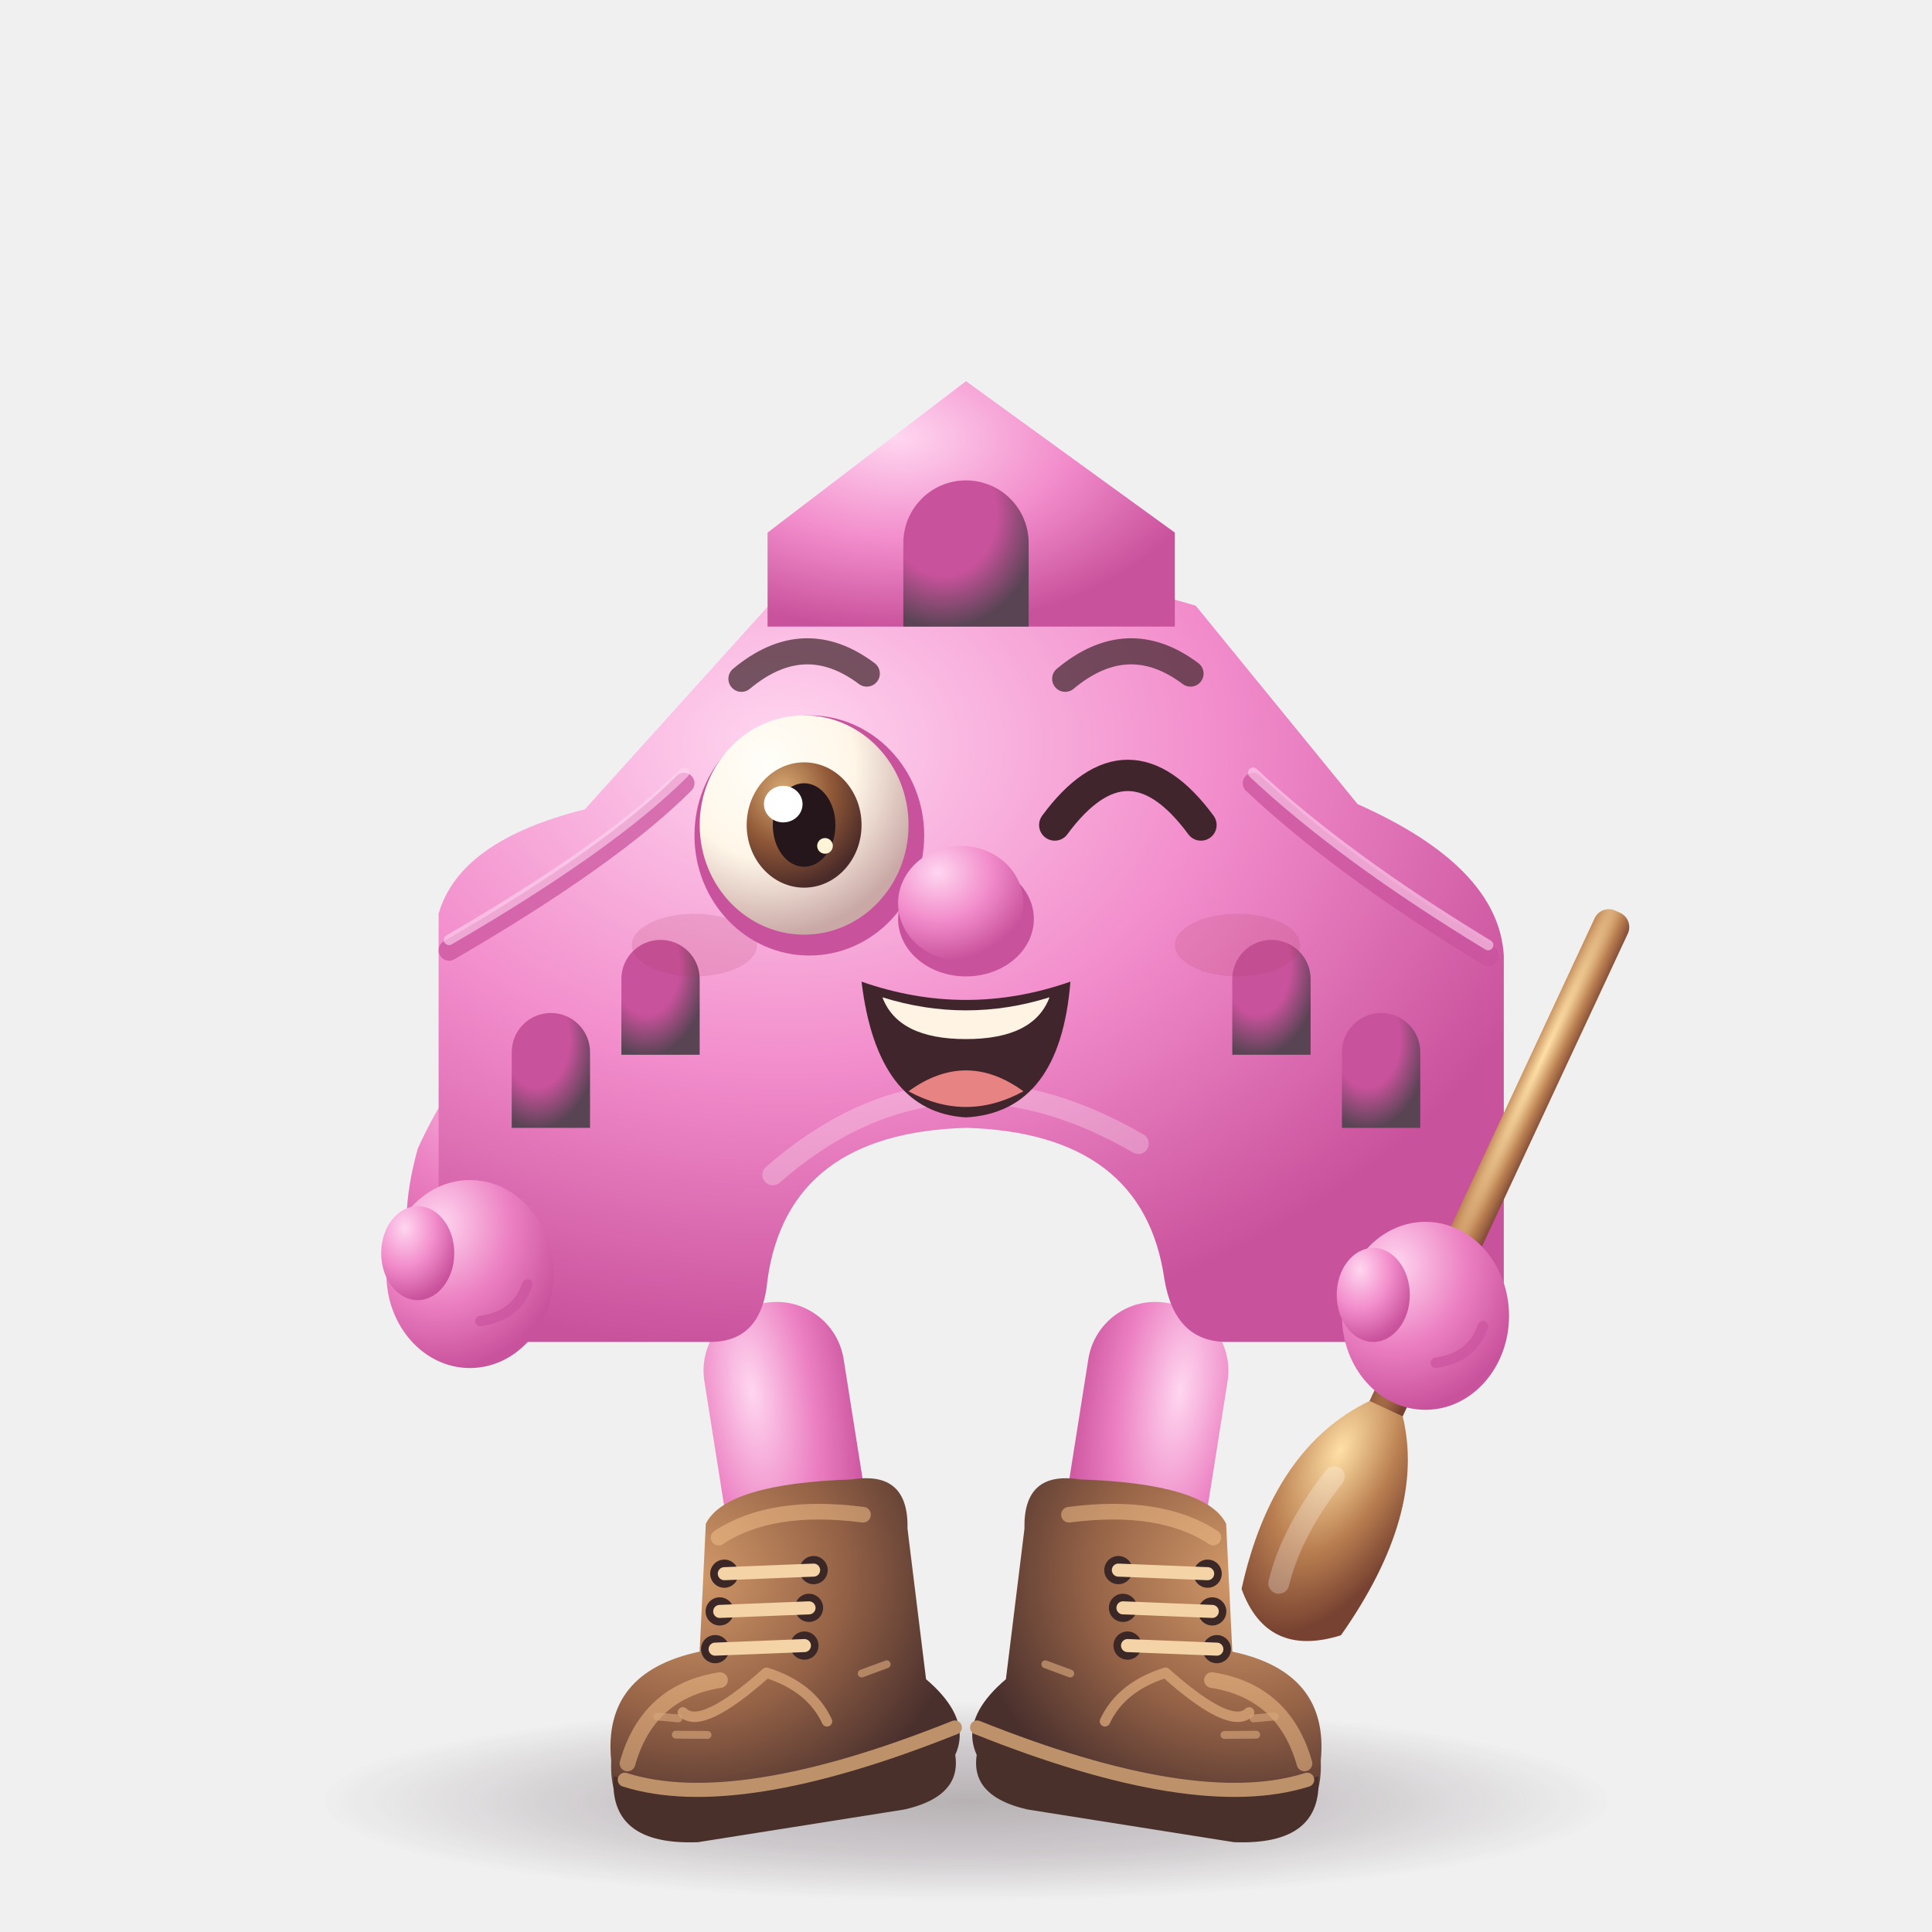
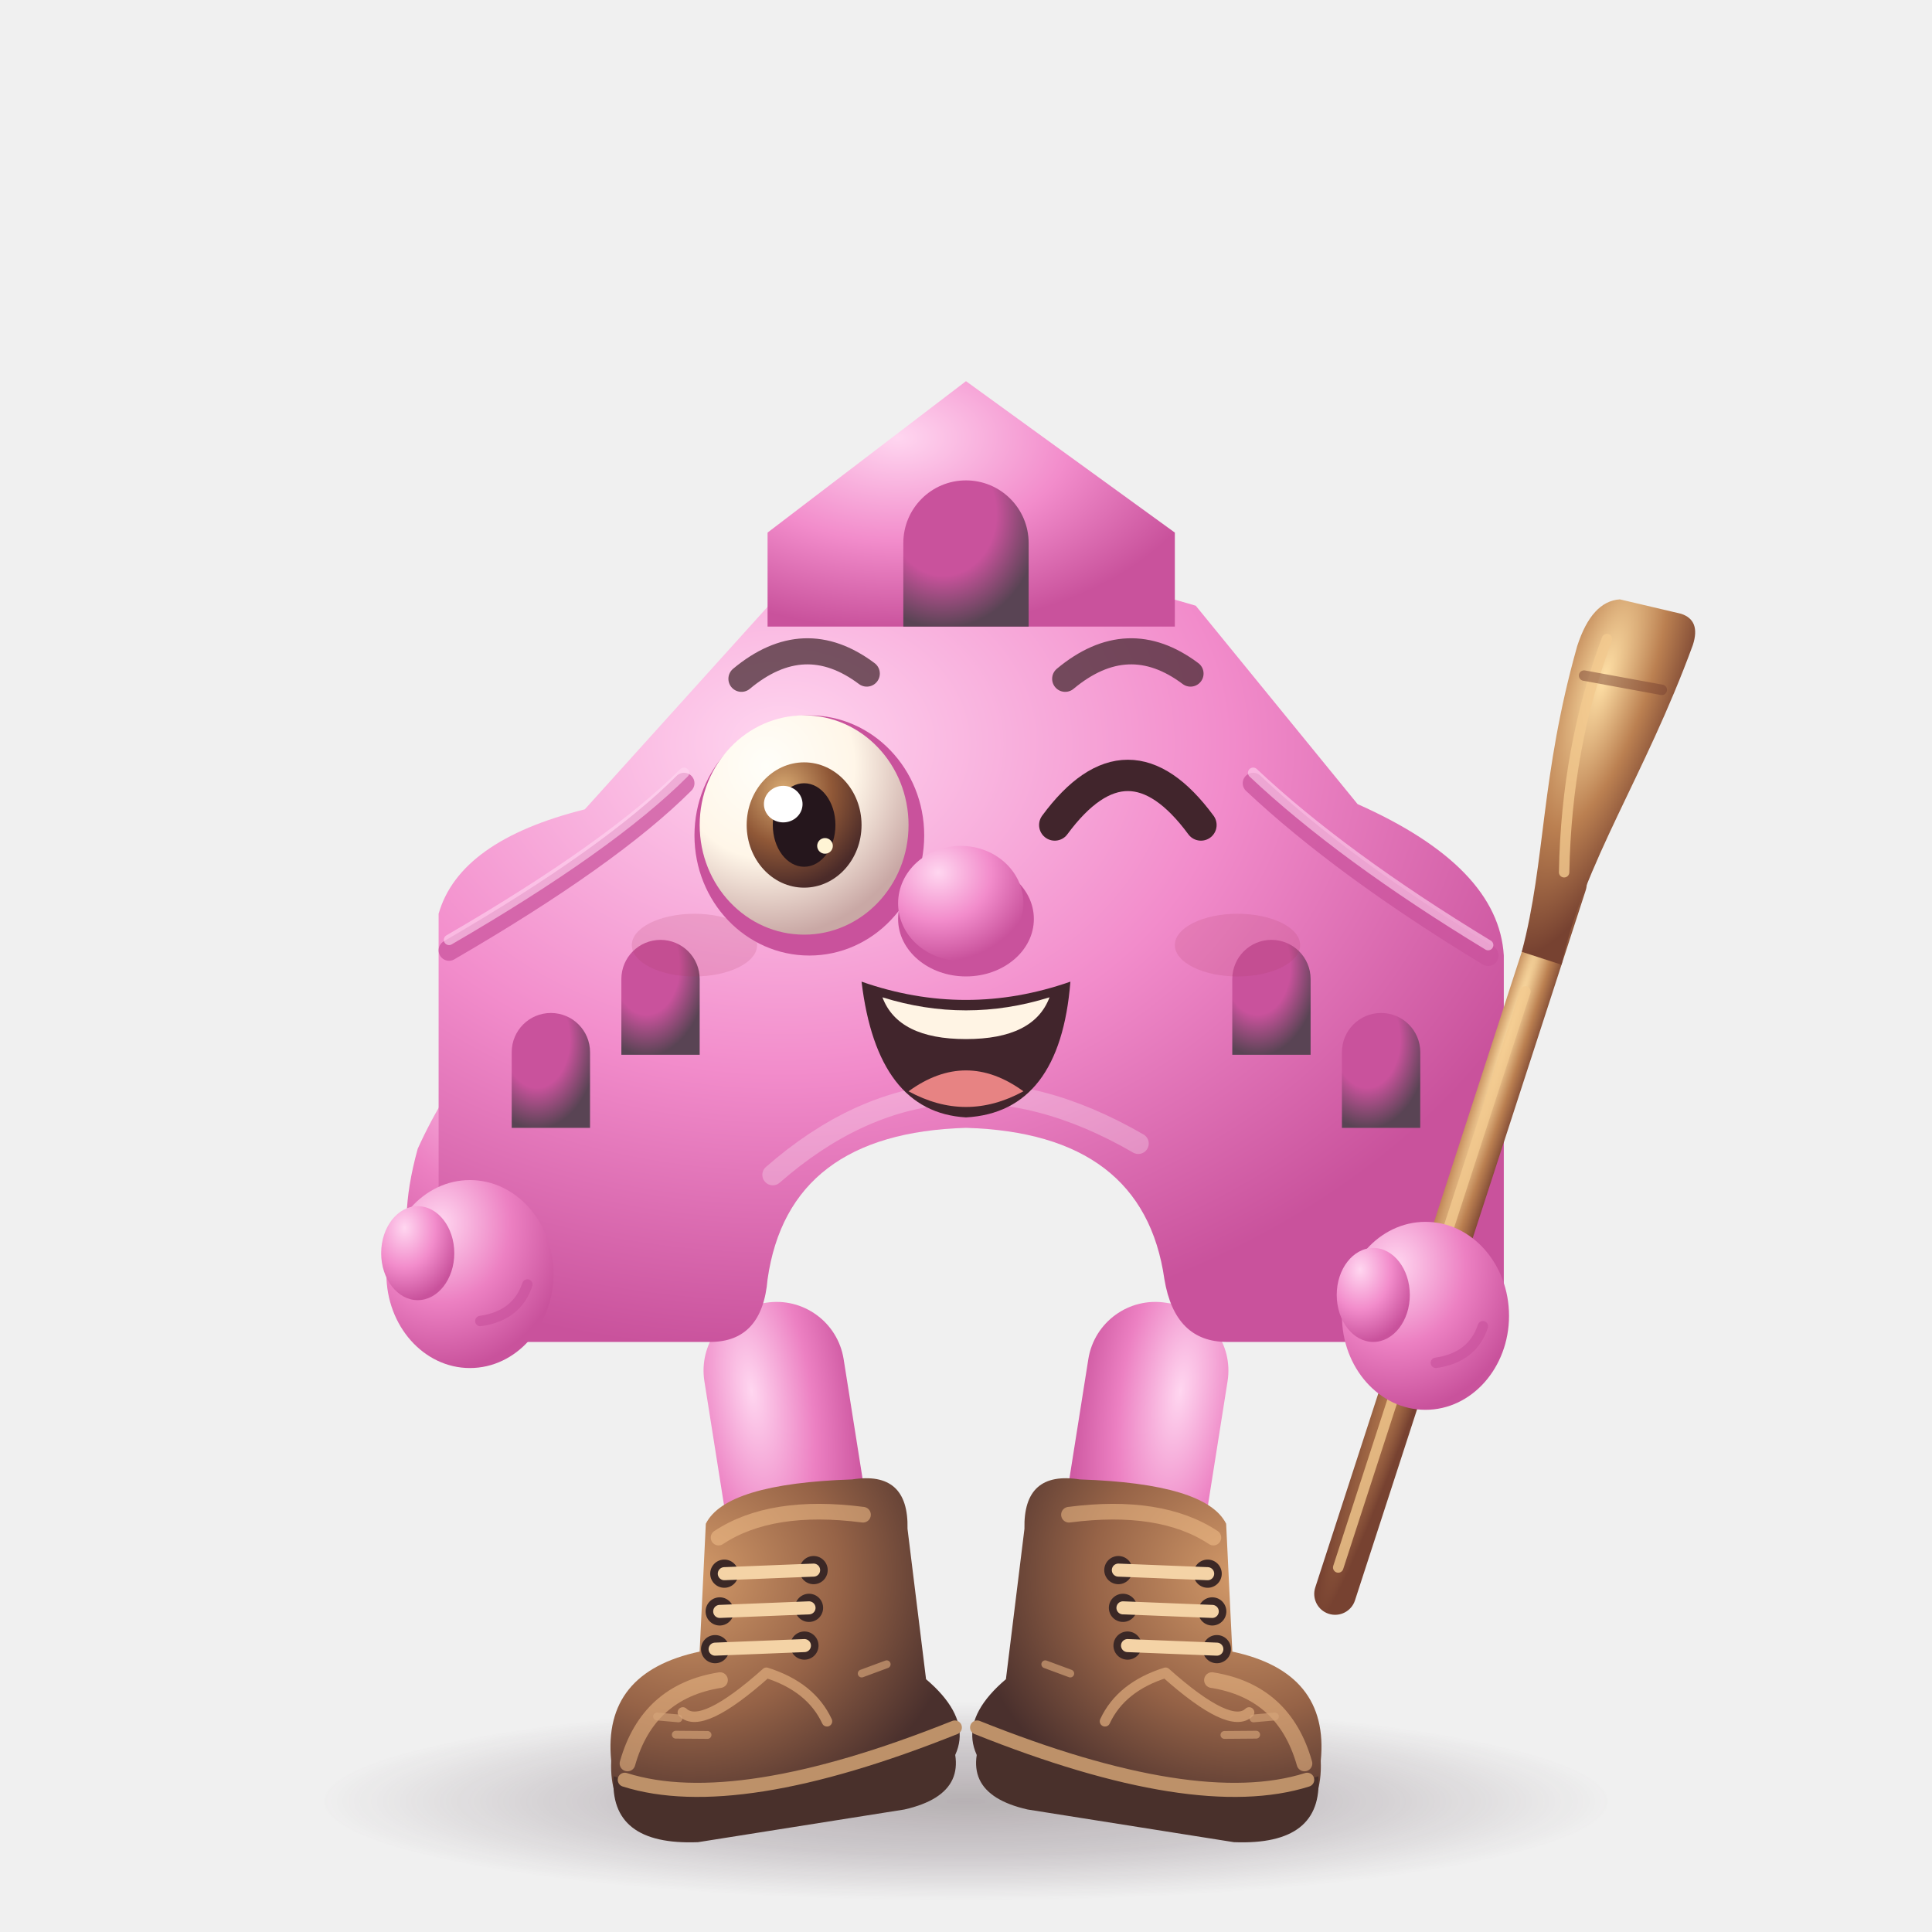
<svg xmlns="http://www.w3.org/2000/svg" viewBox="0 0 64 64" width="160" height="160" role="img" aria-label="Venice, Channels, checking">
  <defs>
    <radialGradient id="sm-venice-clay" cx="32%" cy="23%" r="78%">
      <stop offset="0" stop-color="#FFD6F0" />
      <stop offset="0.54" stop-color="#F28CCB" />
      <stop offset="1" stop-color="#C9529C" />
    </radialGradient>
    <radialGradient id="sm-venice-arm" cx="32%" cy="23%" r="78%">
      <stop offset="0" stop-color="#FFD6F0" />
      <stop offset="0.54" stop-color="#EC80C2" />
      <stop offset="1" stop-color="#C9529C" />
    </radialGradient>
    <radialGradient id="sm-venice-recess" cx="32%" cy="23%" r="78%">
      <stop offset="0" stop-color="#C9529C" />
      <stop offset="0.54" stop-color="#C9529C" />
      <stop offset="1" stop-color="#594454" />
    </radialGradient>
    <radialGradient id="sm-venice-boot" cx="32%" cy="23%" r="78%">
      <stop offset="0" stop-color="#d39a69" />
      <stop offset="0.54" stop-color="#966347" />
      <stop offset="1" stop-color="#4a302d" />
    </radialGradient>
    <radialGradient id="sm-venice-wood" cx="32%" cy="23%" r="78%">
      <stop offset="0" stop-color="#ffe0a6" />
      <stop offset="0.54" stop-color="#bb8051" />
      <stop offset="1" stop-color="#774231" />
    </radialGradient>
    <radialGradient id="sm-venice-gold" cx="32%" cy="23%" r="78%">
      <stop offset="0" stop-color="#fff5bb" />
      <stop offset="0.54" stop-color="#ebba54" />
      <stop offset="1" stop-color="#aa612e" />
    </radialGradient>
    <radialGradient id="sm-venice-red" cx="32%" cy="23%" r="78%">
      <stop offset="0" stop-color="#ffb3a4" />
      <stop offset="0.54" stop-color="#e47065" />
      <stop offset="1" stop-color="#a53247" />
    </radialGradient>
    <radialGradient id="sm-venice-white" cx="32%" cy="23%" r="78%">
      <stop offset="0" stop-color="#fffef9" />
      <stop offset="0.54" stop-color="#fff6e8" />
      <stop offset="1" stop-color="#c9a8a5" />
    </radialGradient>
    <radialGradient id="sm-venice-iris" cx="32%" cy="23%" r="78%">
      <stop offset="0" stop-color="#d9ab73" />
      <stop offset="0.54" stop-color="#905837" />
      <stop offset="1" stop-color="#4b2b29" />
    </radialGradient>
    <radialGradient id="sm-venice-floor">
      <stop stop-color="#38252e" stop-opacity=".31" />
      <stop offset=".55" stop-color="#483442" stop-opacity=".2" />
      <stop offset="1" stop-color="#483442" stop-opacity="0" />
    </radialGradient>
  </defs>
  <g transform="scale(0.17297) translate(35 0)">
    <ellipse cx="150" cy="345" rx="123" ry="19" fill="url(#sm-venice-floor)" />
    <g transform="translate(119 302) rotate(-9) scale(1 1)">
      <rect x="-13" y="-53" width="27" height="71" rx="13" fill="url(#sm-venice-arm)" />
      <path d="M-17-13Q-12-20 12-17Q23-17 21-6L20 23Q32 37 14 45H-27Q-45 44-42 29Q-41 12-22 11Z" fill="url(#sm-venice-boot)" />
      <path d="M-42 32Q-24 42 22 32Q27 46 12 47H-28Q-45 45-42 32Z" fill="#49302b" />
      <path d="M-40 33Q-20 43 24 33" fill="none" stroke="#bd9169" stroke-width="2.7" stroke-linecap="round" stroke-linejoin="round" />
      <path d="M-39 30Q-33 17-19 17M-15-10Q-4-15 13-10" fill="none" stroke="#f1bd89" stroke-width="3" opacity="0.55" stroke-linecap="round" stroke-linejoin="round" />
      <ellipse cx="-15" cy="-3" rx="2.7" ry="2.7" fill="#3b2826" />
      <ellipse cx="2" cy="-1" rx="2.7" ry="2.7" fill="#3b2826" />
      <path d="M-15 -3l17 2" fill="none" stroke="#f4d3a6" stroke-width="2.5" stroke-linecap="round" stroke-linejoin="round" />
      <ellipse cx="-17" cy="4" rx="2.7" ry="2.7" fill="#3b2826" />
      <ellipse cx="0" cy="6" rx="2.7" ry="2.7" fill="#3b2826" />
      <path d="M-17 4l17 2" fill="none" stroke="#f4d3a6" stroke-width="2.5" stroke-linecap="round" stroke-linejoin="round" />
      <ellipse cx="-19" cy="11" rx="2.7" ry="2.7" fill="#3b2826" />
      <ellipse cx="-2" cy="13" rx="2.7" ry="2.7" fill="#3b2826" />
      <path d="M-19 11l17 2" fill="none" stroke="#f4d3a6" stroke-width="2.5" stroke-linecap="round" stroke-linejoin="round" />
      <path d="M-10 17q-14 9-17 5M-10 17q8 4 10 11" fill="none" stroke="#dfad7d" stroke-width="2" opacity="0.7" stroke-linecap="round" stroke-linejoin="round" />
      <path d="M-29 26l6 1m-9-5l4 1m36-3l5-1" fill="none" stroke="#d5a47a" stroke-width="1.5" opacity="0.65" stroke-linecap="round" stroke-linejoin="round" />
    </g>
    <g transform="translate(181 302) rotate(9) scale(-1 1)">
      <rect x="-13" y="-53" width="27" height="71" rx="13" fill="url(#sm-venice-arm)" />
      <path d="M-17-13Q-12-20 12-17Q23-17 21-6L20 23Q32 37 14 45H-27Q-45 44-42 29Q-41 12-22 11Z" fill="url(#sm-venice-boot)" />
      <path d="M-42 32Q-24 42 22 32Q27 46 12 47H-28Q-45 45-42 32Z" fill="#49302b" />
      <path d="M-40 33Q-20 43 24 33" fill="none" stroke="#bd9169" stroke-width="2.7" stroke-linecap="round" stroke-linejoin="round" />
      <path d="M-39 30Q-33 17-19 17M-15-10Q-4-15 13-10" fill="none" stroke="#f1bd89" stroke-width="3" opacity="0.55" stroke-linecap="round" stroke-linejoin="round" />
      <ellipse cx="-15" cy="-3" rx="2.7" ry="2.7" fill="#3b2826" />
      <ellipse cx="2" cy="-1" rx="2.7" ry="2.7" fill="#3b2826" />
      <path d="M-15 -3l17 2" fill="none" stroke="#f4d3a6" stroke-width="2.5" stroke-linecap="round" stroke-linejoin="round" />
      <ellipse cx="-17" cy="4" rx="2.7" ry="2.7" fill="#3b2826" />
      <ellipse cx="0" cy="6" rx="2.7" ry="2.7" fill="#3b2826" />
      <path d="M-17 4l17 2" fill="none" stroke="#f4d3a6" stroke-width="2.5" stroke-linecap="round" stroke-linejoin="round" />
      <ellipse cx="-19" cy="11" rx="2.7" ry="2.7" fill="#3b2826" />
      <ellipse cx="-2" cy="13" rx="2.7" ry="2.7" fill="#3b2826" />
      <path d="M-19 11l17 2" fill="none" stroke="#f4d3a6" stroke-width="2.5" stroke-linecap="round" stroke-linejoin="round" />
      <path d="M-10 17q-14 9-17 5M-10 17q8 4 10 11" fill="none" stroke="#dfad7d" stroke-width="2" opacity="0.7" stroke-linecap="round" stroke-linejoin="round" />
      <path d="M-29 26l6 1m-9-5l4 1m36-3l5-1" fill="none" stroke="#d5a47a" stroke-width="1.5" opacity="0.65" stroke-linecap="round" stroke-linejoin="round" />
    </g>
    <path d="M111 187Q65 176 45 220Q37 249 59 254Q76 247 76 225L110 211Z" fill="url(#sm-venice-arm)" />
    <path d="M207 183Q238 183 250 239L232 254Q219 209 204 222Z" fill="url(#sm-venice-arm)" />
    <path d="M49 244V175Q53 161 77 155L114 114Q147 102 194 116L225 154Q252 166 253 183V245Q253 257 242 257H200Q190 257 188 245Q184 217 150 216Q116 217 112 245Q111 257 101 257H61Q49 257 49 244Z" fill="url(#sm-venice-clay)" />
    <path d="M112 102L150 73L190 102V120H112Z" fill="url(#sm-venice-clay)" />
    <path d="M138 120v-16a12 12 0 0 1 24 0v16Z" fill="url(#sm-venice-recess)" />
    <path d="M51 182Q82 164 96 150M205 150Q222 166 250 183" fill="none" stroke="#C9529C" stroke-width="4" opacity="0.73" stroke-linecap="round" stroke-linejoin="round" />
    <g transform="translate(0 -2)">
      <path d="M51 182Q82 164 96 150M205 150Q222 166 250 183" fill="none" stroke="#FFD6F0" stroke-width="2" opacity="0.6" stroke-linecap="round" stroke-linejoin="round" />
    </g>
    <path d="M63 216v-14.5a7.5 7.5 0 0 1 15 0v14.5Z" fill="url(#sm-venice-recess)" />
    <path d="M84 202v-14.5a7.5 7.5 0 0 1 15 0v14.5Z" fill="url(#sm-venice-recess)" />
    <path d="M201 202v-14.5a7.5 7.5 0 0 1 15 0v14.5Z" fill="url(#sm-venice-recess)" />
    <path d="M222 216v-14.5a7.5 7.5 0 0 1 15 0v14.5Z" fill="url(#sm-venice-recess)" />
    <path d="M113 225Q145 197 183 219" fill="none" stroke="white" stroke-width="4" opacity="0.26" stroke-linecap="round" stroke-linejoin="round" />
    <ellipse cx="55" cy="244" rx="16" ry="18" fill="url(#sm-venice-arm)" />
    <ellipse cx="45" cy="240" rx="7" ry="9" fill="url(#sm-venice-clay)" />
    <path d="M57 253q7 -1 9 -7" fill="none" stroke="#C9529C" stroke-width="2" opacity="0.65" stroke-linecap="round" stroke-linejoin="round" />
    <g transform="translate(150 158)">
      <ellipse cx="-52" cy="23" rx="12" ry="6" fill="#a63655" opacity=".15" />
      <ellipse cx="52" cy="23" rx="12" ry="6" fill="#a63655" opacity=".15" />
      <g>
        <g transform="translate(-31 0)">
          <path d="M-12 -28Q0 -38 12 -29" fill="none" stroke="#41252C" stroke-width="5" opacity="0.72" stroke-linecap="round" stroke-linejoin="round" />
          <ellipse cx="1" cy="2" rx="22" ry="23" fill="#C9529C" />
          <ellipse cx="0" cy="0" rx="20" ry="21" fill="url(#sm-venice-white)" />
          <ellipse cx="0" cy="0" rx="11" ry="12" fill="url(#sm-venice-iris)" />
          <ellipse cx="0" cy="0" rx="6" ry="8" fill="#25161c" />
          <ellipse cx="-4" cy="-4" rx="3.7" ry="3.5" fill="white" />
          <ellipse cx="4" cy="4" rx="1.5" ry="1.5" fill="#fff4d5" />
        </g>
        <g transform="translate(31 0)">
          <path d="M-12 -28Q0 -38 12 -29" fill="none" stroke="#41252C" stroke-width="5" opacity="0.72" stroke-linecap="round" stroke-linejoin="round" />
          <path d="M-14 0Q0 -19 14 0" fill="none" stroke="#41252C" stroke-width="6" stroke-linecap="round" stroke-linejoin="round" />
        </g>
      </g>
      <ellipse cx="0" cy="18" rx="13" ry="11" fill="#C9529C" />
      <ellipse cx="-1" cy="15" rx="12" ry="11" fill="url(#sm-venice-clay)" />
      <path d="M-20 30Q0 37 20 30Q18 55 0 56Q-17 55-20 30Z" fill="#41252C" />
      <path d="M-16 33Q0 38 16 33Q13 41 0 41Q-13 41-16 33Z" fill="#fff4e4" />
      <path d="M-11 51Q0 43 11 51Q0 57-11 51Z" fill="#e78383" />
    </g>
-     <g transform="rotate(25 241 246)">
-       <rect x="238" y="167" width="7" height="133" rx="3" fill="url(#sm-venice-wood)" />
-       <path d="M238 272Q225 288 231 315Q241 325 252 315Q257 287 245 272Z" fill="url(#sm-venice-wood)" />
-       <path d="M238 288Q235 301 237 311" fill="none" stroke="white" stroke-width="4" opacity="0.26" stroke-linecap="round" stroke-linejoin="round" />
+     <g transform="rotate(18 238 252)">
+       <rect x="234" y="161" width="8" height="151" rx="4" fill="url(#sm-venice-wood)" />
+       <path d="M234 180C233 162 227 147 226 121Q226 112 231 110L243 109Q247 109 247 114C246 141 240 160 242 180Z" fill="url(#sm-venice-wood)" />
+       <path d="M231 118Q230 140 237 163M237 187V303" fill="none" stroke="#f2c98e" stroke-width="2" opacity="0.8" stroke-linecap="round" stroke-linejoin="round" />
+       <path d="M229 126L244 124" fill="none" stroke="#774231" stroke-width="2" opacity="0.5" stroke-linecap="round" stroke-linejoin="round" />
    </g>
    <ellipse cx="238" cy="252" rx="16" ry="18" fill="url(#sm-venice-arm)" />
    <ellipse cx="228" cy="248" rx="7" ry="9" fill="url(#sm-venice-clay)" />
    <path d="M240 261q7 -1 9 -7" fill="none" stroke="#C9529C" stroke-width="2" opacity="0.65" stroke-linecap="round" stroke-linejoin="round" />
  </g>
</svg>
